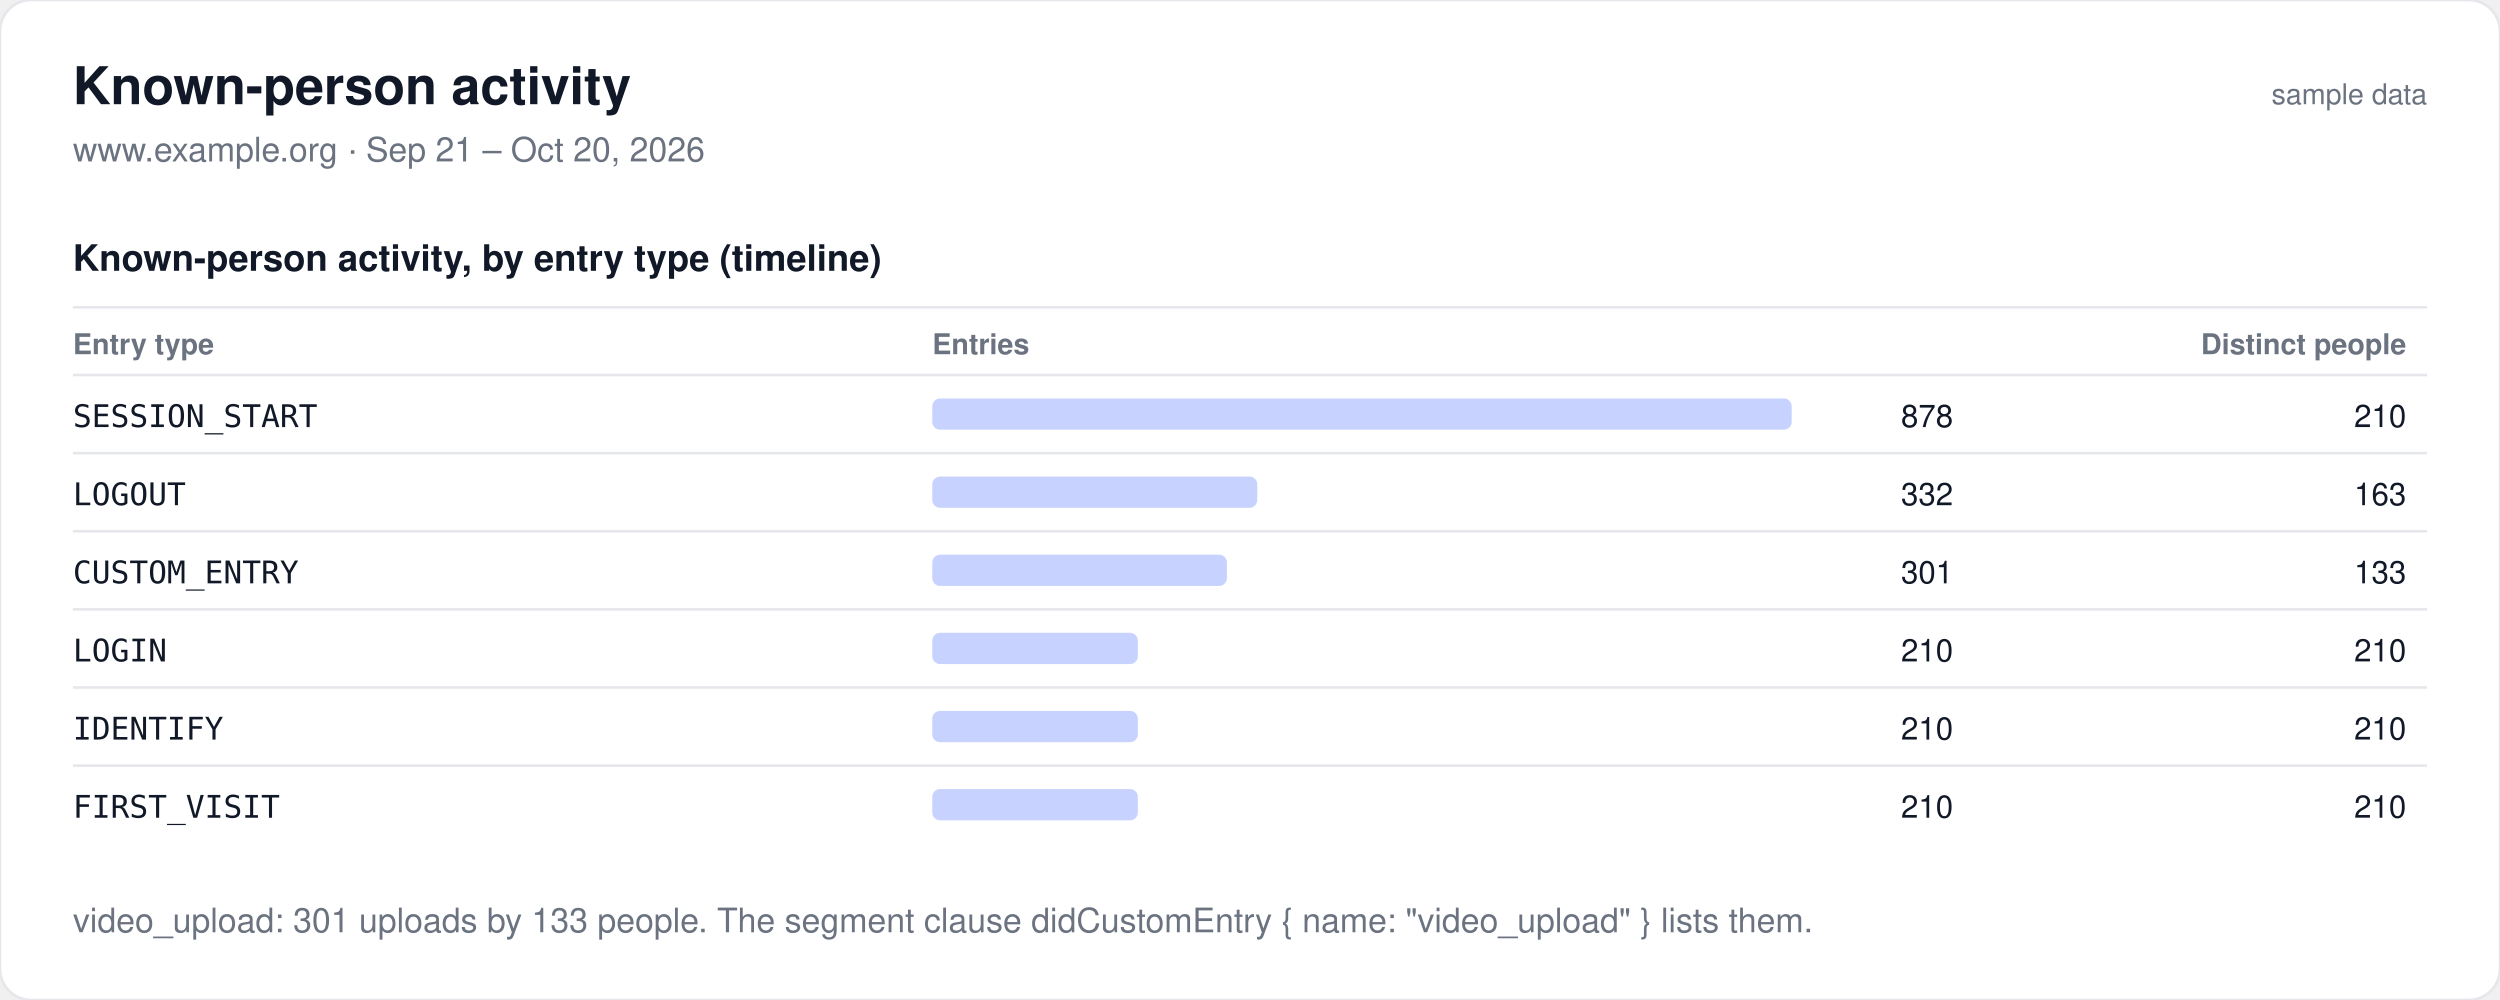
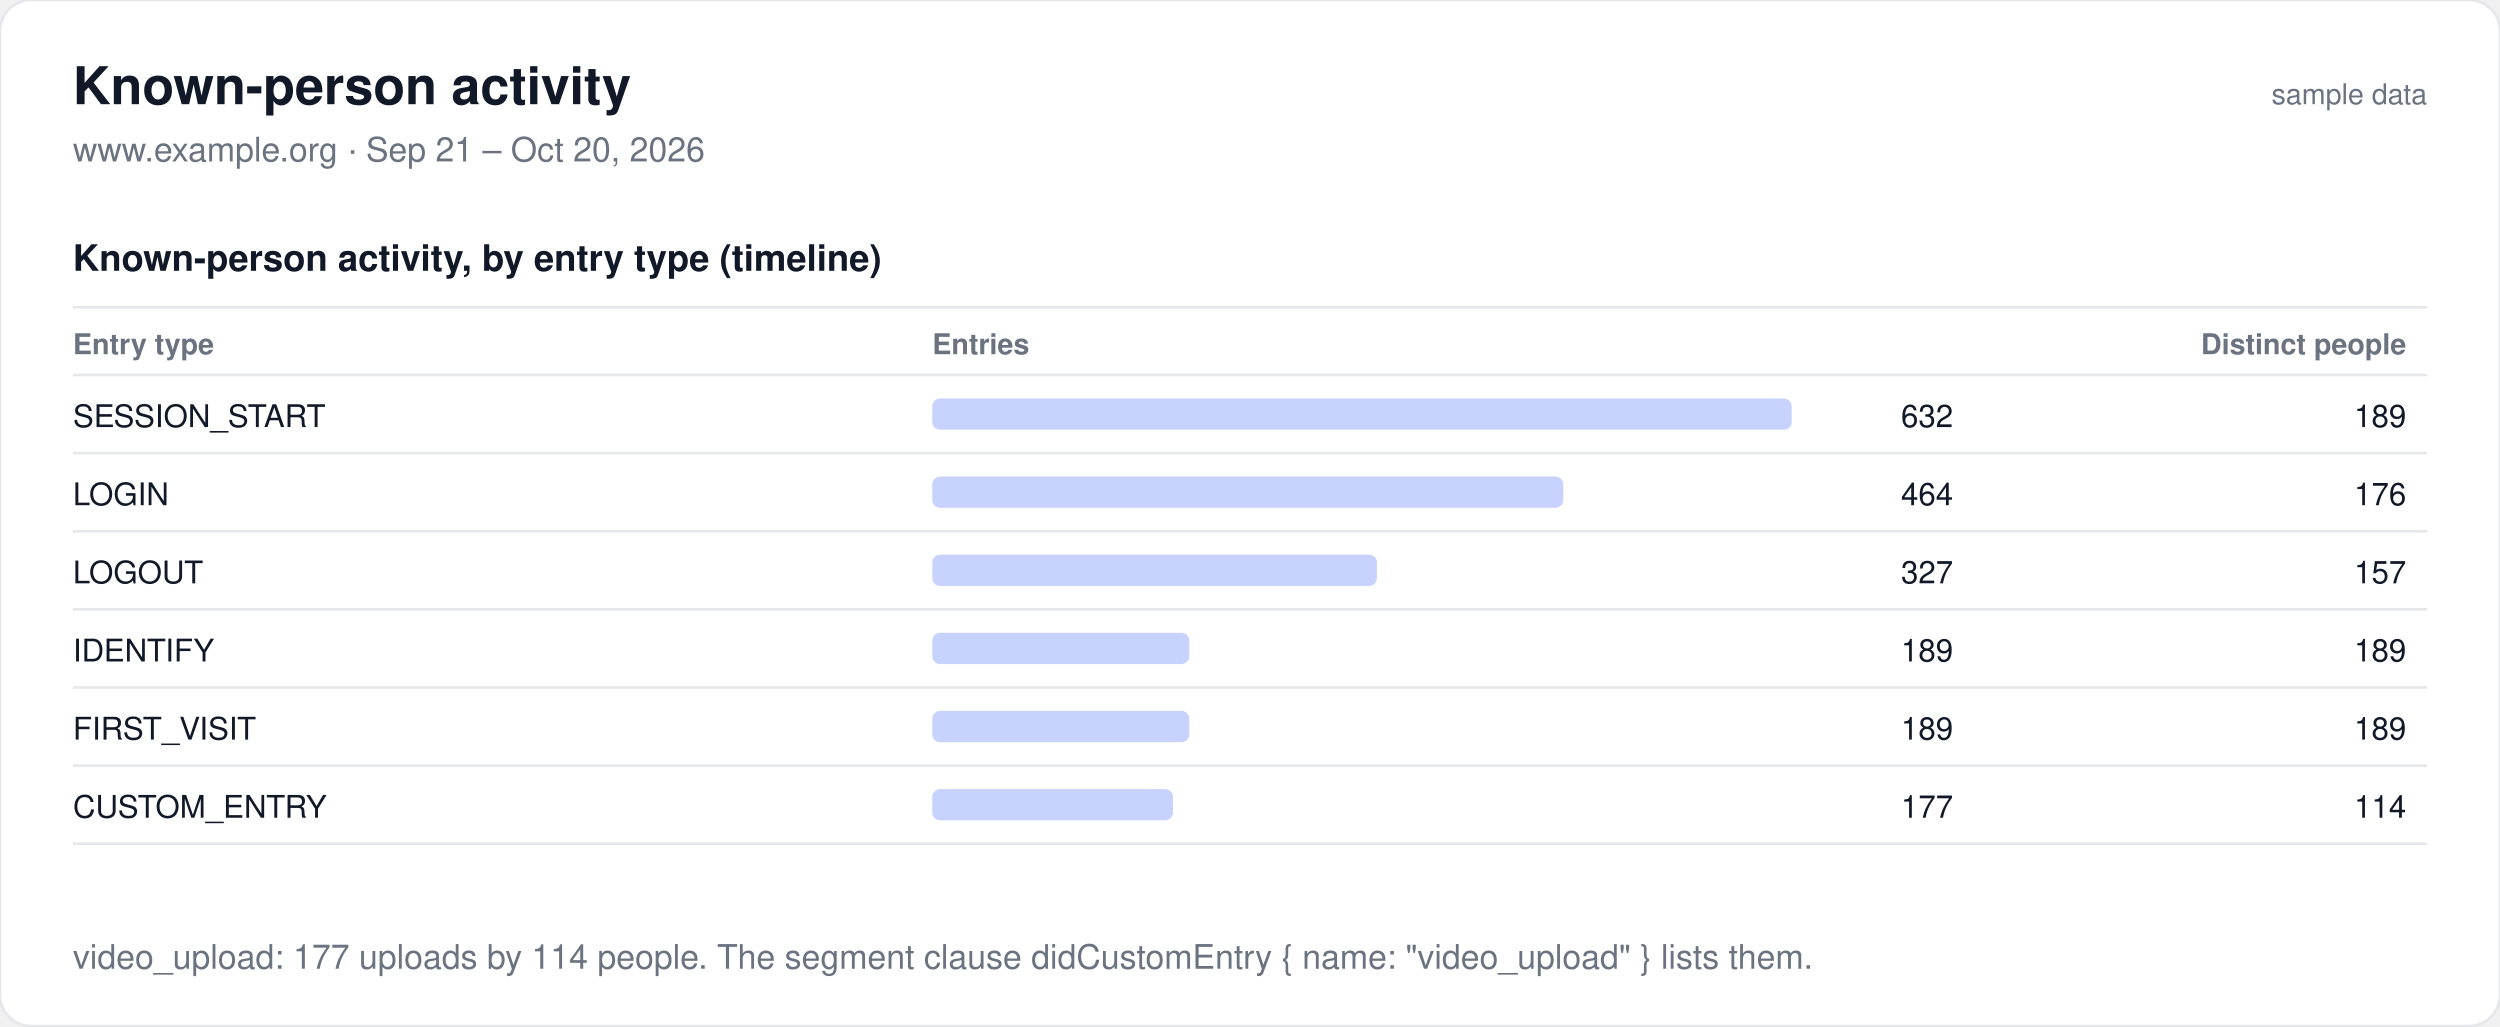
- <svg xmlns="http://www.w3.org/2000/svg" width="960" height="384" viewBox="0 0 960 384" font-family="-apple-system, BlinkMacSystemFont, 'Segoe UI', Helvetica, Arial, sans-serif">
-   <rect width="960" height="384" rx="12" fill="#ffffff" stroke="#e5e7eb" />
+ <svg xmlns="http://www.w3.org/2000/svg" width="960" height="394" viewBox="0 0 960 394" font-family="-apple-system, BlinkMacSystemFont, 'Segoe UI', Helvetica, Arial, sans-serif">
+   <rect width="960" height="394" rx="12" fill="#ffffff" stroke="#e5e7eb" />
  <text x="28" y="40" font-size="20" fill="#111827" font-weight="600" text-anchor="start">Known-person activity</text>
  <text x="28" y="62" font-size="13" fill="#6b7280" font-weight="400" text-anchor="start">www.example.org · Sep 21 – Oct 20, 2026</text>
  <text x="932" y="40" font-size="11" fill="#6b7280" font-weight="400" text-anchor="end">sample data</text>
  <text x="28" y="104" font-size="14" fill="#111827" font-weight="600" text-anchor="start">Known-person activity, by entry type (timeline)</text>
  <line x1="28" x2="932" y1="118" y2="118" stroke="#e5e7eb" />
  <text x="28" y="136" font-size="11" fill="#6b7280" font-weight="600" text-anchor="start">Entry type</text>
  <text x="358" y="136" font-size="11" fill="#6b7280" font-weight="600" text-anchor="start">Entries</text>
  <text x="924" y="136" font-size="11" fill="#6b7280" font-weight="600" text-anchor="end">Distinct people</text>
  <line x1="28" x2="932" y1="144" y2="144" stroke="#e5e7eb" />
-   <text x="28" y="164" font-size="12" fill="#111827" font-weight="400" text-anchor="start" font-family="ui-monospace, SFMono-Regular, Menlo, monospace">SESSION_START</text>
+   <text x="28" y="164" font-size="12" fill="#111827" font-weight="400" text-anchor="start">SESSION_START</text>
  <rect x="358" y="153" width="330" height="12" rx="3" fill="#c7d2fe" />
-   <text x="750" y="164" font-size="12" fill="#111827" font-weight="400" text-anchor="end">878</text>
-   <text x="924" y="164" font-size="12" fill="#111827" font-weight="400" text-anchor="end">210</text>
+   <text x="750" y="164" font-size="12" fill="#111827" font-weight="400" text-anchor="end">632</text>
+   <text x="924" y="164" font-size="12" fill="#111827" font-weight="400" text-anchor="end">189</text>
  <line x1="28" x2="932" y1="174" y2="174" stroke="#e5e7eb" />
-   <text x="28" y="194" font-size="12" fill="#111827" font-weight="400" text-anchor="start" font-family="ui-monospace, SFMono-Regular, Menlo, monospace">LOGOUT</text>
-   <rect x="358" y="183" width="124.784" height="12" rx="3" fill="#c7d2fe" />
-   <text x="750" y="194" font-size="12" fill="#111827" font-weight="400" text-anchor="end">332</text>
-   <text x="924" y="194" font-size="12" fill="#111827" font-weight="400" text-anchor="end">163</text>
+   <text x="28" y="194" font-size="12" fill="#111827" font-weight="400" text-anchor="start">LOGIN</text>
+   <rect x="358" y="183" width="242.278" height="12" rx="3" fill="#c7d2fe" />
+   <text x="750" y="194" font-size="12" fill="#111827" font-weight="400" text-anchor="end">464</text>
+   <text x="924" y="194" font-size="12" fill="#111827" font-weight="400" text-anchor="end">176</text>
  <line x1="28" x2="932" y1="204" y2="204" stroke="#e5e7eb" />
-   <text x="28" y="224" font-size="12" fill="#111827" font-weight="400" text-anchor="start" font-family="ui-monospace, SFMono-Regular, Menlo, monospace">CUSTOM_ENTRY</text>
-   <rect x="358" y="213" width="113.132" height="12" rx="3" fill="#c7d2fe" />
-   <text x="750" y="224" font-size="12" fill="#111827" font-weight="400" text-anchor="end">301</text>
-   <text x="924" y="224" font-size="12" fill="#111827" font-weight="400" text-anchor="end">133</text>
+   <text x="28" y="224" font-size="12" fill="#111827" font-weight="400" text-anchor="start">LOGOUT</text>
+   <rect x="358" y="213" width="170.744" height="12" rx="3" fill="#c7d2fe" />
+   <text x="750" y="224" font-size="12" fill="#111827" font-weight="400" text-anchor="end">327</text>
+   <text x="924" y="224" font-size="12" fill="#111827" font-weight="400" text-anchor="end">157</text>
  <line x1="28" x2="932" y1="234" y2="234" stroke="#e5e7eb" />
-   <text x="28" y="254" font-size="12" fill="#111827" font-weight="400" text-anchor="start" font-family="ui-monospace, SFMono-Regular, Menlo, monospace">LOGIN</text>
-   <rect x="358" y="243" width="78.929" height="12" rx="3" fill="#c7d2fe" />
-   <text x="750" y="254" font-size="12" fill="#111827" font-weight="400" text-anchor="end">210</text>
-   <text x="924" y="254" font-size="12" fill="#111827" font-weight="400" text-anchor="end">210</text>
+   <text x="28" y="254" font-size="12" fill="#111827" font-weight="400" text-anchor="start">IDENTIFY</text>
+   <rect x="358" y="243" width="98.687" height="12" rx="3" fill="#c7d2fe" />
+   <text x="750" y="254" font-size="12" fill="#111827" font-weight="400" text-anchor="end">189</text>
+   <text x="924" y="254" font-size="12" fill="#111827" font-weight="400" text-anchor="end">189</text>
  <line x1="28" x2="932" y1="264" y2="264" stroke="#e5e7eb" />
-   <text x="28" y="284" font-size="12" fill="#111827" font-weight="400" text-anchor="start" font-family="ui-monospace, SFMono-Regular, Menlo, monospace">IDENTIFY</text>
-   <rect x="358" y="273" width="78.929" height="12" rx="3" fill="#c7d2fe" />
-   <text x="750" y="284" font-size="12" fill="#111827" font-weight="400" text-anchor="end">210</text>
-   <text x="924" y="284" font-size="12" fill="#111827" font-weight="400" text-anchor="end">210</text>
+   <text x="28" y="284" font-size="12" fill="#111827" font-weight="400" text-anchor="start">FIRST_VISIT</text>
+   <rect x="358" y="273" width="98.687" height="12" rx="3" fill="#c7d2fe" />
+   <text x="750" y="284" font-size="12" fill="#111827" font-weight="400" text-anchor="end">189</text>
+   <text x="924" y="284" font-size="12" fill="#111827" font-weight="400" text-anchor="end">189</text>
  <line x1="28" x2="932" y1="294" y2="294" stroke="#e5e7eb" />
-   <text x="28" y="314" font-size="12" fill="#111827" font-weight="400" text-anchor="start" font-family="ui-monospace, SFMono-Regular, Menlo, monospace">FIRST_VISIT</text>
-   <rect x="358" y="303" width="78.929" height="12" rx="3" fill="#c7d2fe" />
-   <text x="750" y="314" font-size="12" fill="#111827" font-weight="400" text-anchor="end">210</text>
-   <text x="924" y="314" font-size="12" fill="#111827" font-weight="400" text-anchor="end">210</text>
-   <text x="28" y="358" font-size="13" fill="#6b7280" font-weight="400" text-anchor="start">video_upload: 301 uploads by 133 people. The segment clause didCustomEntry { name: "video_upload" } lists them.</text>
+   <text x="28" y="314" font-size="12" fill="#111827" font-weight="400" text-anchor="start">CUSTOM_ENTRY</text>
+   <rect x="358" y="303" width="92.421" height="12" rx="3" fill="#c7d2fe" />
+   <text x="750" y="314" font-size="12" fill="#111827" font-weight="400" text-anchor="end">177</text>
+   <text x="924" y="314" font-size="12" fill="#111827" font-weight="400" text-anchor="end">114</text>
+   <line x1="28" x2="932" y1="324" y2="324" stroke="#e5e7eb" />
+   <text x="28" y="372" font-size="13" fill="#6b7280" font-weight="400" text-anchor="start">video_upload: 177 uploads by 114 people. The segment clause didCustomEntry { name: "video_upload" } lists them.</text>
</svg>
